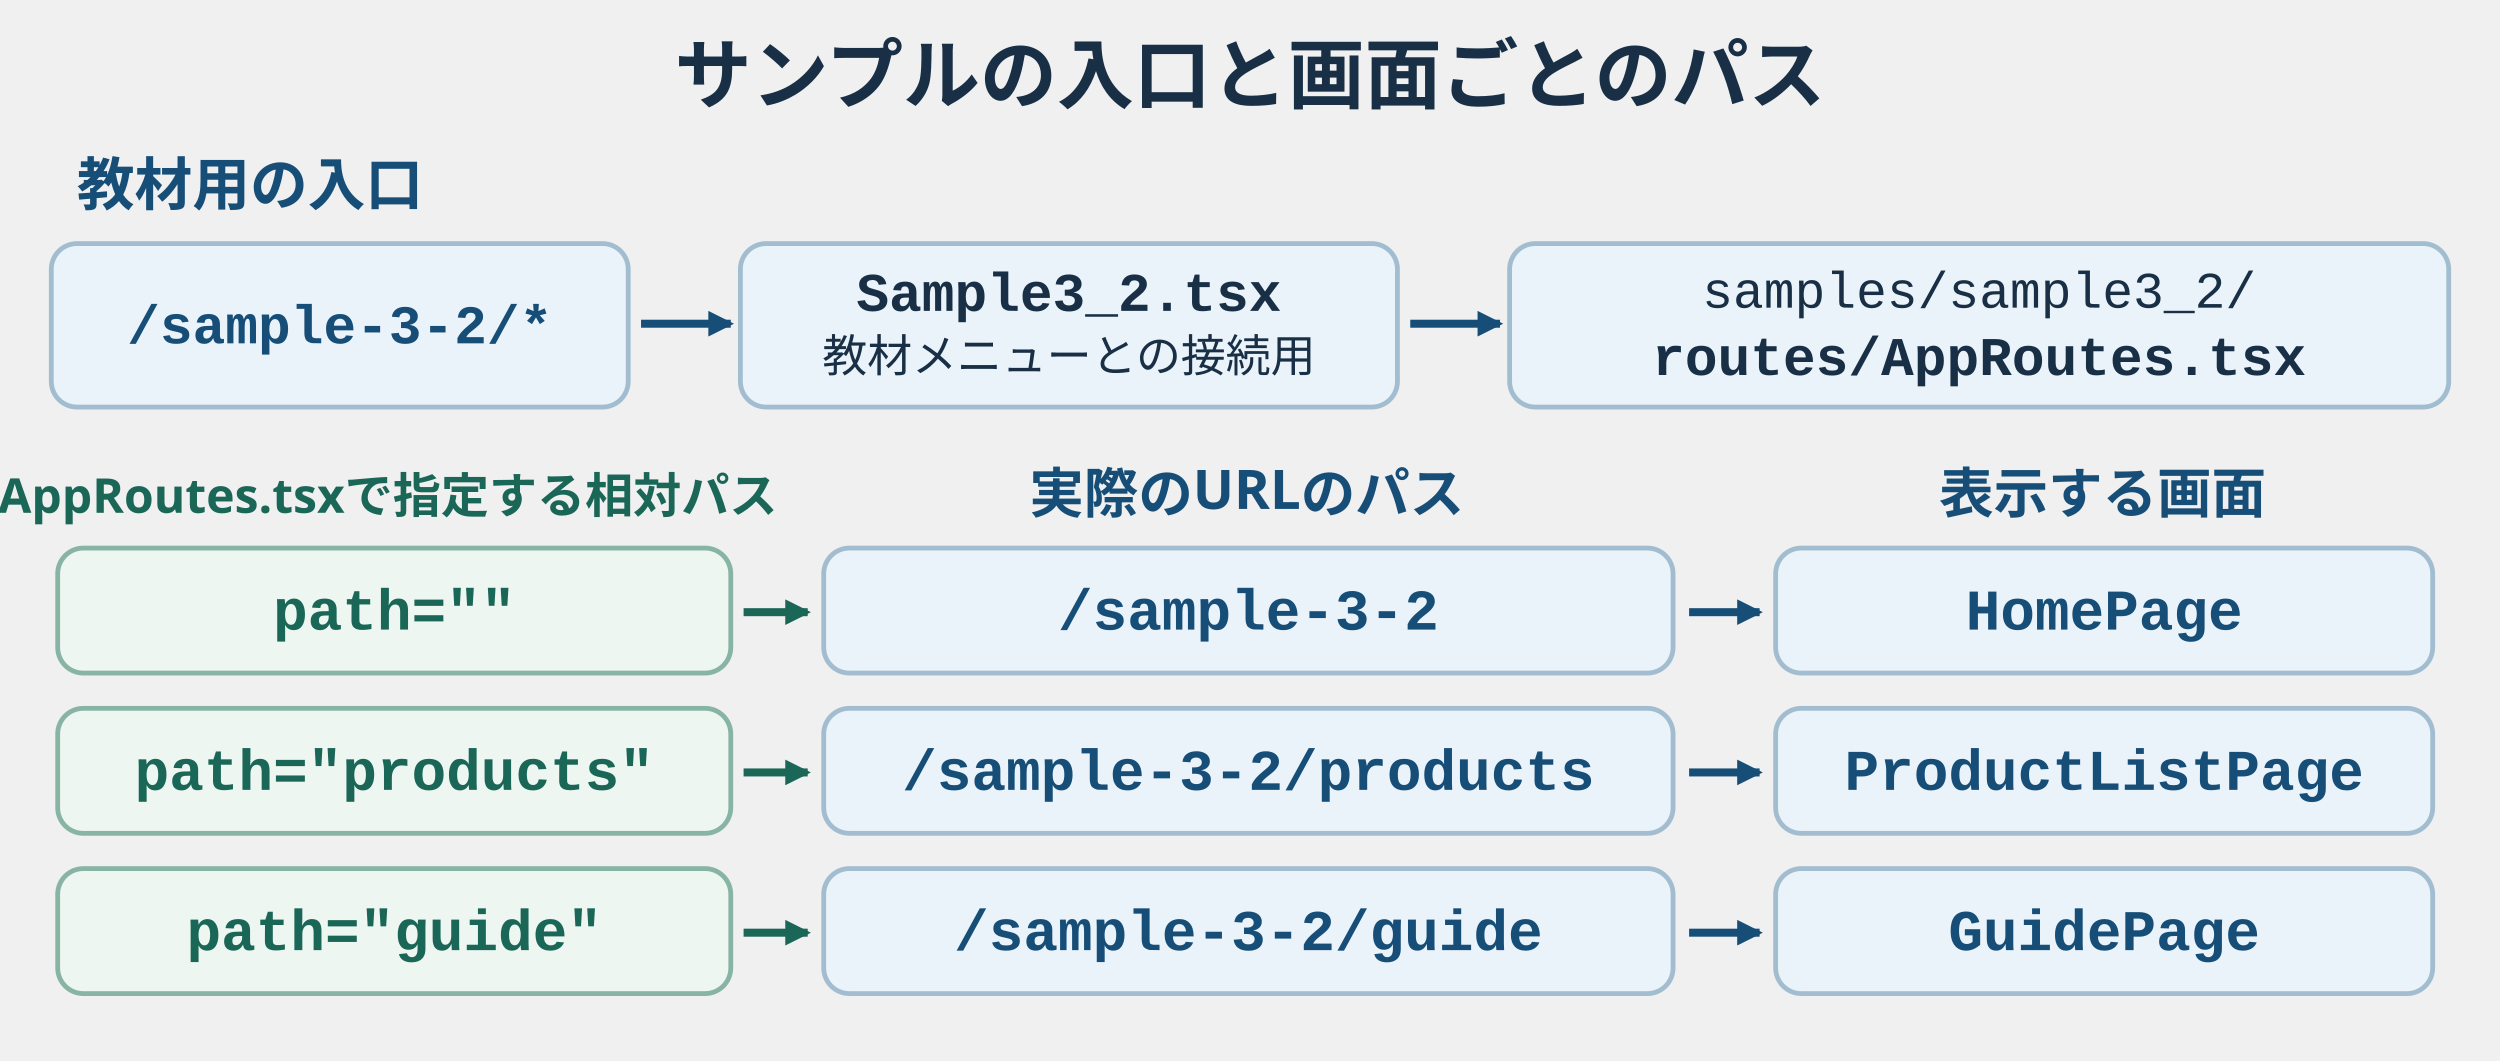
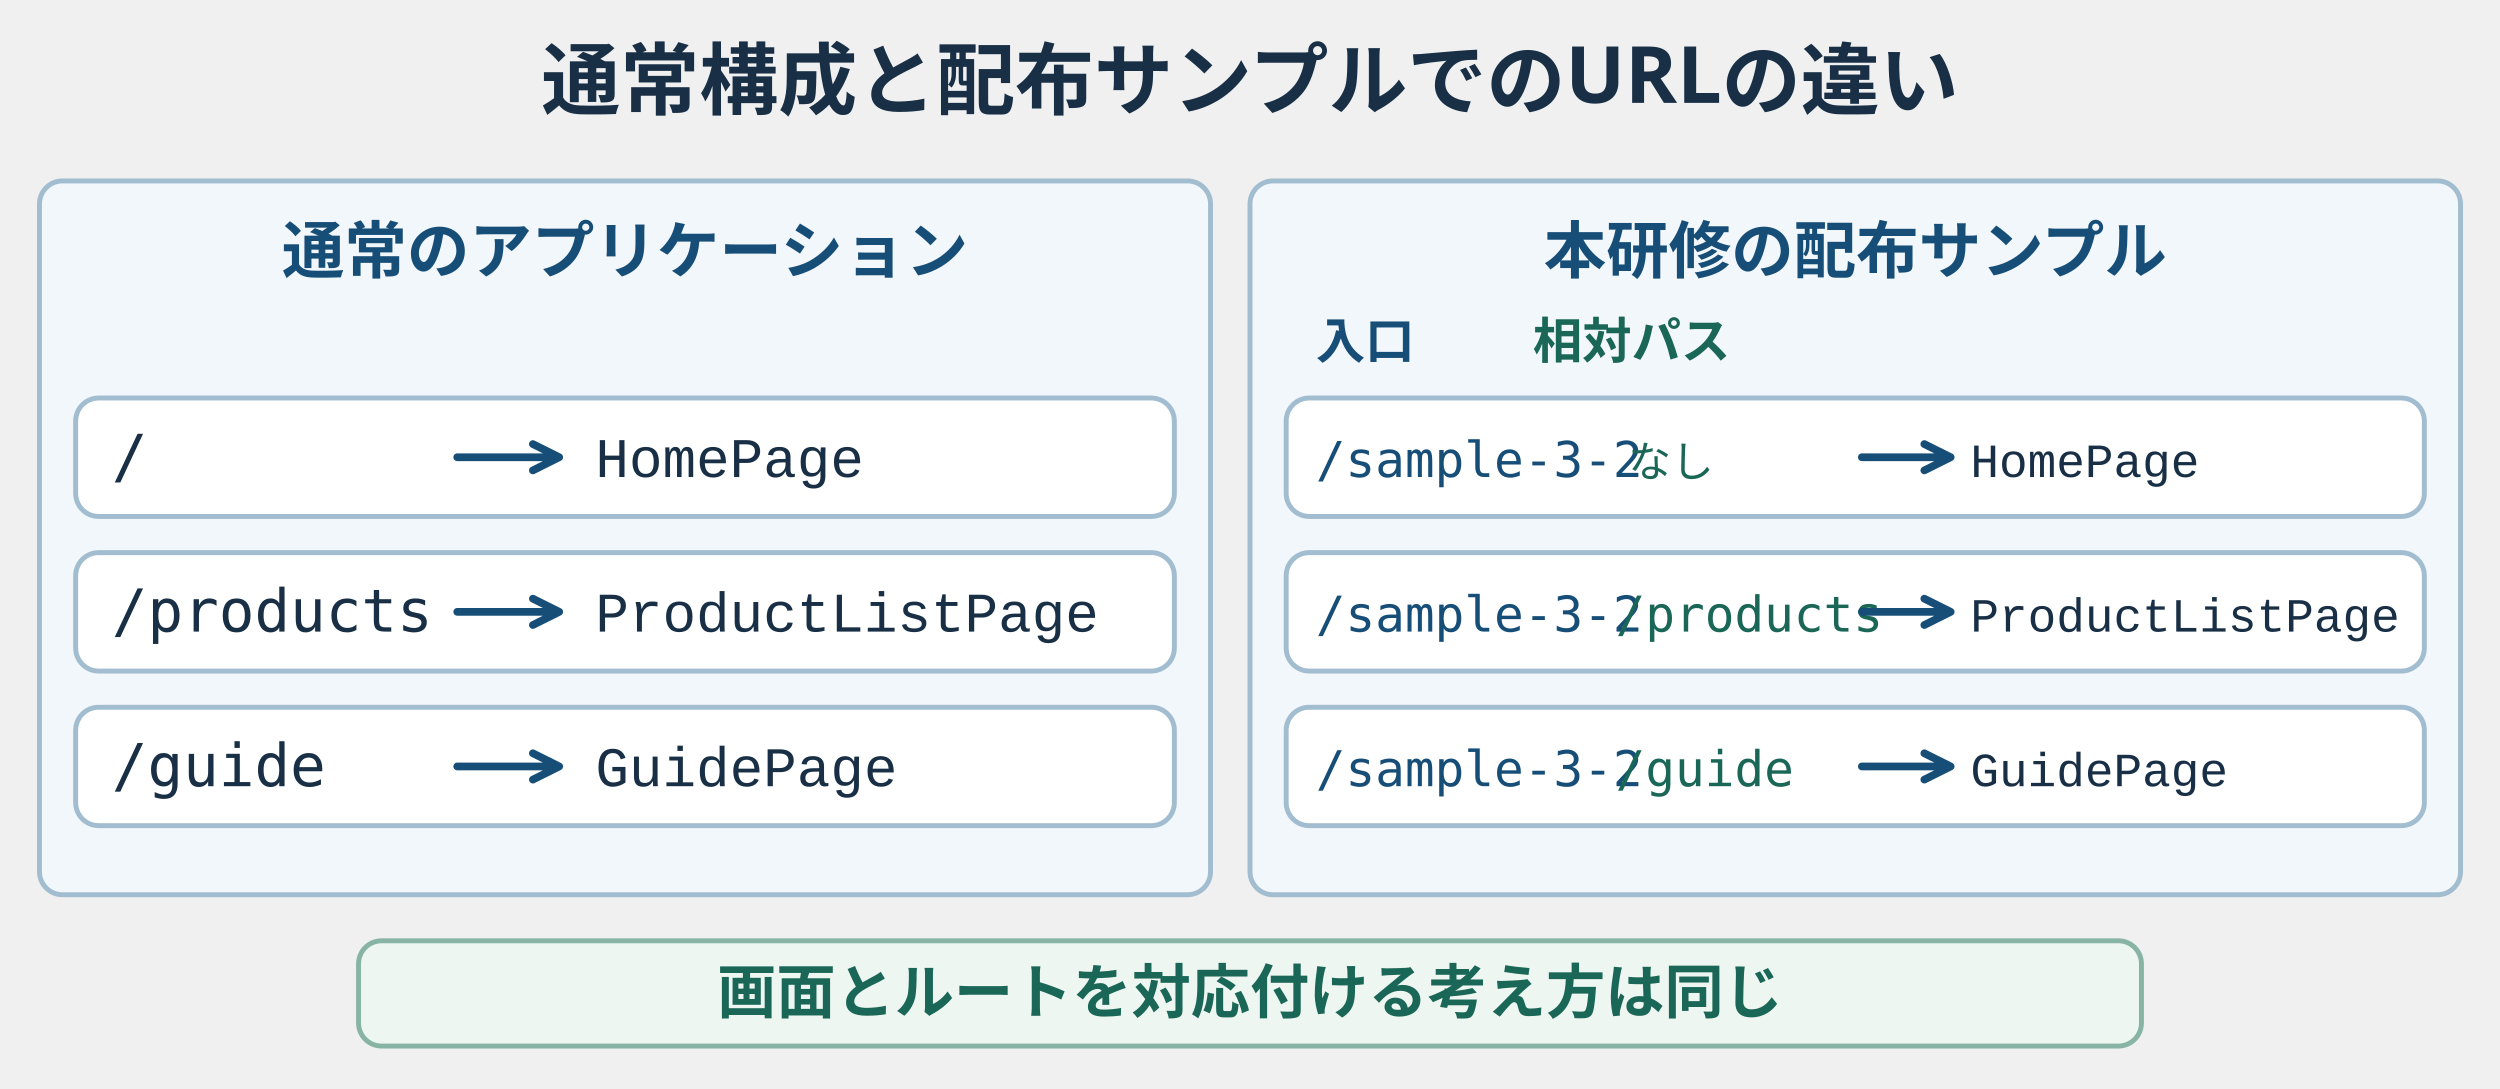
- <svg xmlns="http://www.w3.org/2000/svg" width="780" height="331" viewBox="0 0 780 331">
-   <defs>
-     <marker id="blue" markerWidth="9" markerHeight="9" refX="7" refY="4" orient="auto" markerUnits="userSpaceOnUse">
-       <path d="M0 0 L8 4 L0 8 Z" fill="#174e78" />
-     </marker>
-     <marker id="green" markerWidth="9" markerHeight="9" refX="7" refY="4" orient="auto" markerUnits="userSpaceOnUse">
-       <path d="M0 0 L8 4 L0 8 Z" fill="#1a6657" />
-     </marker>
-     <marker id="red" markerWidth="9" markerHeight="9" refX="7" refY="4" orient="auto" markerUnits="userSpaceOnUse">
-       <path d="M0 0 L8 4 L0 8 Z" fill="#a32431" />
-     </marker>
-   </defs>
-   <text x="390.0" y="32" font-family="Meiryo UI, MS PGothic, sans-serif" font-size="24" font-weight="bold" fill="#182f45" text-anchor="middle" xml:space="preserve">サンプルの入口と画面ごとのパス</text>
-   <text x="24" y="64" font-family="Meiryo UI, MS PGothic, sans-serif" font-size="18" font-weight="bold" fill="#174e78" text-anchor="start" xml:space="preserve">教材用の入口</text>
-   <rect x="16" y="76" width="180" height="51" rx="8" fill="#eaf3fa" stroke="#a1bdcf" stroke-width="1.5" />
-   <text x="106.0" y="107.11" font-family="Courier New, Meiryo UI, monospace" font-size="17" font-weight="bold" fill="#174e78" text-anchor="middle" xml:space="preserve">/sample-3-2/*</text>
-   <polyline points="200,101 228,101" fill="none" stroke="#174e78" stroke-width="2.5" marker-end="url(#blue)" />
-   <rect x="231" y="76" width="205" height="51" rx="8" fill="#eaf3fa" stroke="#a1bdcf" stroke-width="1.5" />
-   <text x="333.5" y="97" font-family="Courier New, Meiryo UI, monospace" font-size="17" font-weight="bold" fill="#182f45" text-anchor="middle" xml:space="preserve">Sample3_2.tsx</text>
-   <text x="333.5" y="116" font-family="Meiryo UI, MS PGothic, sans-serif" font-size="14" font-weight="normal" fill="#182f45" text-anchor="middle" xml:space="preserve">教材メニューとの接続用</text>
-   <polyline points="440,101 468,101" fill="none" stroke="#174e78" stroke-width="2.5" marker-end="url(#blue)" />
-   <rect x="471" y="76" width="293" height="51" rx="8" fill="#eaf3fa" stroke="#a1bdcf" stroke-width="1.5" />
-   <text x="617.5" y="96" font-family="Courier New, Meiryo UI, monospace" font-size="16" font-weight="normal" fill="#182f45" text-anchor="middle" xml:space="preserve">samples/sample3_2/</text>
-   <text x="617.5" y="117" font-family="Courier New, Meiryo UI, monospace" font-size="17" font-weight="bold" fill="#182f45" text-anchor="middle" xml:space="preserve">routes/AppRoutes.tsx</text>
-   <text x="121" y="160" font-family="Meiryo UI, MS PGothic, sans-serif" font-size="15" font-weight="bold" fill="#1a6657" text-anchor="middle" xml:space="preserve">AppRoutes.tsxで指定する相対パス</text>
-   <text x="389" y="160" font-family="Meiryo UI, MS PGothic, sans-serif" font-size="17" font-weight="bold" fill="#174e78" text-anchor="middle" xml:space="preserve">実際のURLのパス</text>
-   <text x="656" y="160" font-family="Meiryo UI, MS PGothic, sans-serif" font-size="17" font-weight="bold" fill="#174e78" text-anchor="middle" xml:space="preserve">表示する画面</text>
-   <rect x="18" y="171" width="210" height="39" rx="8" fill="#edf6f0" stroke="#87b4a4" stroke-width="1.5" />
-   <text x="123.0" y="196.44" font-family="Courier New, Meiryo UI, monospace" font-size="18" font-weight="bold" fill="#1a6657" text-anchor="middle" xml:space="preserve">path=""</text>
-   <polyline points="232,191 252,191" fill="none" stroke="#1a6657" stroke-width="2.5" marker-end="url(#green)" />
-   <rect x="257" y="171" width="265" height="39" rx="8" fill="#eaf3fa" stroke="#a1bdcf" stroke-width="1.5" />
-   <text x="389.5" y="196.44" font-family="Courier New, Meiryo UI, monospace" font-size="18" font-weight="bold" fill="#174e78" text-anchor="middle" xml:space="preserve">/sample-3-2</text>
-   <polyline points="527,191 549,191" fill="none" stroke="#174e78" stroke-width="2.5" marker-end="url(#blue)" />
-   <rect x="554" y="171" width="205" height="39" rx="8" fill="#eaf3fa" stroke="#a1bdcf" stroke-width="1.5" />
-   <text x="656.5" y="196.44" font-family="Courier New, Meiryo UI, monospace" font-size="18" font-weight="bold" fill="#174e78" text-anchor="middle" xml:space="preserve">HomePage</text>
-   <rect x="18" y="221" width="210" height="39" rx="8" fill="#edf6f0" stroke="#87b4a4" stroke-width="1.5" />
-   <text x="123.0" y="246.44" font-family="Courier New, Meiryo UI, monospace" font-size="18" font-weight="bold" fill="#1a6657" text-anchor="middle" xml:space="preserve">path="products"</text>
-   <polyline points="232,241 252,241" fill="none" stroke="#1a6657" stroke-width="2.5" marker-end="url(#green)" />
-   <rect x="257" y="221" width="265" height="39" rx="8" fill="#eaf3fa" stroke="#a1bdcf" stroke-width="1.5" />
-   <text x="389.5" y="246.44" font-family="Courier New, Meiryo UI, monospace" font-size="18" font-weight="bold" fill="#174e78" text-anchor="middle" xml:space="preserve">/sample-3-2/products</text>
-   <polyline points="527,241 549,241" fill="none" stroke="#174e78" stroke-width="2.5" marker-end="url(#blue)" />
-   <rect x="554" y="221" width="205" height="39" rx="8" fill="#eaf3fa" stroke="#a1bdcf" stroke-width="1.5" />
-   <text x="656.5" y="246.44" font-family="Courier New, Meiryo UI, monospace" font-size="18" font-weight="bold" fill="#174e78" text-anchor="middle" xml:space="preserve">ProductListPage</text>
-   <rect x="18" y="271" width="210" height="39" rx="8" fill="#edf6f0" stroke="#87b4a4" stroke-width="1.5" />
-   <text x="123.0" y="296.44" font-family="Courier New, Meiryo UI, monospace" font-size="18" font-weight="bold" fill="#1a6657" text-anchor="middle" xml:space="preserve">path="guide"</text>
-   <polyline points="232,291 252,291" fill="none" stroke="#1a6657" stroke-width="2.5" marker-end="url(#green)" />
-   <rect x="257" y="271" width="265" height="39" rx="8" fill="#eaf3fa" stroke="#a1bdcf" stroke-width="1.5" />
-   <text x="389.5" y="296.44" font-family="Courier New, Meiryo UI, monospace" font-size="18" font-weight="bold" fill="#174e78" text-anchor="middle" xml:space="preserve">/sample-3-2/guide</text>
-   <polyline points="527,291 549,291" fill="none" stroke="#174e78" stroke-width="2.5" marker-end="url(#blue)" />
-   <rect x="554" y="271" width="205" height="39" rx="8" fill="#eaf3fa" stroke="#a1bdcf" stroke-width="1.5" />
-   <text x="656.5" y="296.44" font-family="Courier New, Meiryo UI, monospace" font-size="18" font-weight="bold" fill="#174e78" text-anchor="middle" xml:space="preserve">GuidePage</text>
+ <svg xmlns="http://www.w3.org/2000/svg" width="760" height="331" viewBox="0 0 760 331" font-family="Meiryo UI, MS PGothic, sans-serif">
+   <text x="380" y="33" font-size="24" fill="#182f45" font-weight="700" text-anchor="middle">通常構成と配布サンプルでのURLの違い</text>
+   <rect x="12" y="55" width="356" height="217" rx="7" fill="#f2f7fb" stroke="#a1bdcf" stroke-width="1.5" />
+   <rect x="380" y="55" width="368" height="217" rx="7" fill="#f2f7fb" stroke="#a1bdcf" stroke-width="1.5" />
+   <text x="190" y="83" font-size="19" fill="#174e78" font-weight="700" text-anchor="middle">通常のアプリケーション</text>
+   <text x="564" y="83" font-size="19" fill="#174e78" font-weight="700" text-anchor="middle">本研修の配布サンプル</text>
+   <text x="400" y="109" font-size="15" fill="#174e78" font-weight="700" text-anchor="start">入口</text>
+   <text x="466" y="109" font-size="15" fill="#1a6657" font-weight="700" text-anchor="start">相対パス</text>
+   <rect x="23" y="121" width="334" height="36" rx="7" fill="#fff" stroke="#a1bdcf" stroke-width="1.5" />
+   <rect x="391" y="121" width="346" height="36" rx="7" fill="#fff" stroke="#a1bdcf" stroke-width="1.5" />
+   <text x="34.00" y="145" font-family="Consolas, MS Gothic, monospace" font-size="18" fill="#182f45" xml:space="preserve">/</text>
+   <polyline points="139,139 170,139 162.0,143.0 170,139 162.0,135.0" fill="none" stroke="#174e78" stroke-width="2.35" stroke-linecap="round" stroke-linejoin="round" />
+   <text x="181" y="145" font-size="17" fill="#182f45" font-weight="400" text-anchor="start" font-family="Courier New, Meiryo UI, monospace">HomePage</text>
+   <text x="400.00 408.29 416.57 424.86 433.14 441.43 449.72 458.00 466.29 474.57 482.86" y="145" font-family="Consolas, MS Gothic, monospace" font-size="15" fill="#174e78" xml:space="preserve">/sample-3-2</text>
+   <text x="495" y="145" font-size="13" fill="#1a6657" font-weight="400" text-anchor="start">なし</text>
+   <polyline points="566,139 593,139 585.0,143.0 593,139 585.0,135.0" fill="none" stroke="#174e78" stroke-width="2.35" stroke-linecap="round" stroke-linejoin="round" />
+   <text x="599" y="145" font-size="14.5" fill="#182f45" font-weight="400" text-anchor="start" font-family="Courier New, Meiryo UI, monospace">HomePage</text>
+   <rect x="23" y="168" width="334" height="36" rx="7" fill="#fff" stroke="#a1bdcf" stroke-width="1.5" />
+   <rect x="391" y="168" width="346" height="36" rx="7" fill="#fff" stroke="#a1bdcf" stroke-width="1.5" />
+   <text x="34.00 43.94 53.89 63.83 73.77 83.72 93.66 103.60 113.55" y="192" font-family="Consolas, MS Gothic, monospace" font-size="18" fill="#182f45" xml:space="preserve">/products</text>
+   <polyline points="139,186 170,186 162.0,190.0 170,186 162.0,182.0" fill="none" stroke="#174e78" stroke-width="2.35" stroke-linecap="round" stroke-linejoin="round" />
+   <text x="181" y="192" font-size="17" fill="#182f45" font-weight="400" text-anchor="start" font-family="Courier New, Meiryo UI, monospace">ProductListPage</text>
+   <text x="400.00 408.29 416.57 424.86 433.14 441.43 449.72 458.00 466.29 474.57 482.86" y="192" font-family="Consolas, MS Gothic, monospace" font-size="15" fill="#174e78" xml:space="preserve">/sample-3-2</text>
+   <text x="491.15 499.44 507.72 516.01 524.29 532.58 540.87 549.15 557.44" y="192" font-family="Consolas, MS Gothic, monospace" font-size="15" fill="#1a6657" xml:space="preserve">/products</text>
+   <polyline points="566,186 593,186 585.0,190.0 593,186 585.0,182.0" fill="none" stroke="#174e78" stroke-width="2.35" stroke-linecap="round" stroke-linejoin="round" />
+   <text x="599" y="192" font-size="14.5" fill="#182f45" font-weight="400" text-anchor="start" font-family="Courier New, Meiryo UI, monospace">ProductListPage</text>
+   <rect x="23" y="215" width="334" height="36" rx="7" fill="#fff" stroke="#a1bdcf" stroke-width="1.5" />
+   <rect x="391" y="215" width="346" height="36" rx="7" fill="#fff" stroke="#a1bdcf" stroke-width="1.5" />
+   <text x="34.00 43.94 53.89 63.83 73.77 83.72" y="239" font-family="Consolas, MS Gothic, monospace" font-size="18" fill="#182f45" xml:space="preserve">/guide</text>
+   <polyline points="139,233 170,233 162.0,237.0 170,233 162.0,229.0" fill="none" stroke="#174e78" stroke-width="2.35" stroke-linecap="round" stroke-linejoin="round" />
+   <text x="181" y="239" font-size="17" fill="#182f45" font-weight="400" text-anchor="start" font-family="Courier New, Meiryo UI, monospace">GuidePage</text>
+   <text x="400.00 408.29 416.57 424.86 433.14 441.43 449.72 458.00 466.29 474.57 482.86" y="239" font-family="Consolas, MS Gothic, monospace" font-size="15" fill="#174e78" xml:space="preserve">/sample-3-2</text>
+   <text x="491.15 499.44 507.72 516.01 524.29 532.58" y="239" font-family="Consolas, MS Gothic, monospace" font-size="15" fill="#1a6657" xml:space="preserve">/guide</text>
+   <polyline points="566,233 593,233 585.0,237.0 593,233 585.0,229.0" fill="none" stroke="#174e78" stroke-width="2.35" stroke-linecap="round" stroke-linejoin="round" />
+   <text x="599" y="239" font-size="14.5" fill="#182f45" font-weight="400" text-anchor="start" font-family="Courier New, Meiryo UI, monospace">GuidePage</text>
+   <rect x="109" y="286" width="542" height="32" rx="7" fill="#edf6f0" stroke="#87b4a4" stroke-width="1.5" />
+   <text x="380" y="308" font-size="18" fill="#1a6657" font-weight="700" text-anchor="middle">画面とルートを対応付ける考え方は同じ</text>
</svg>
